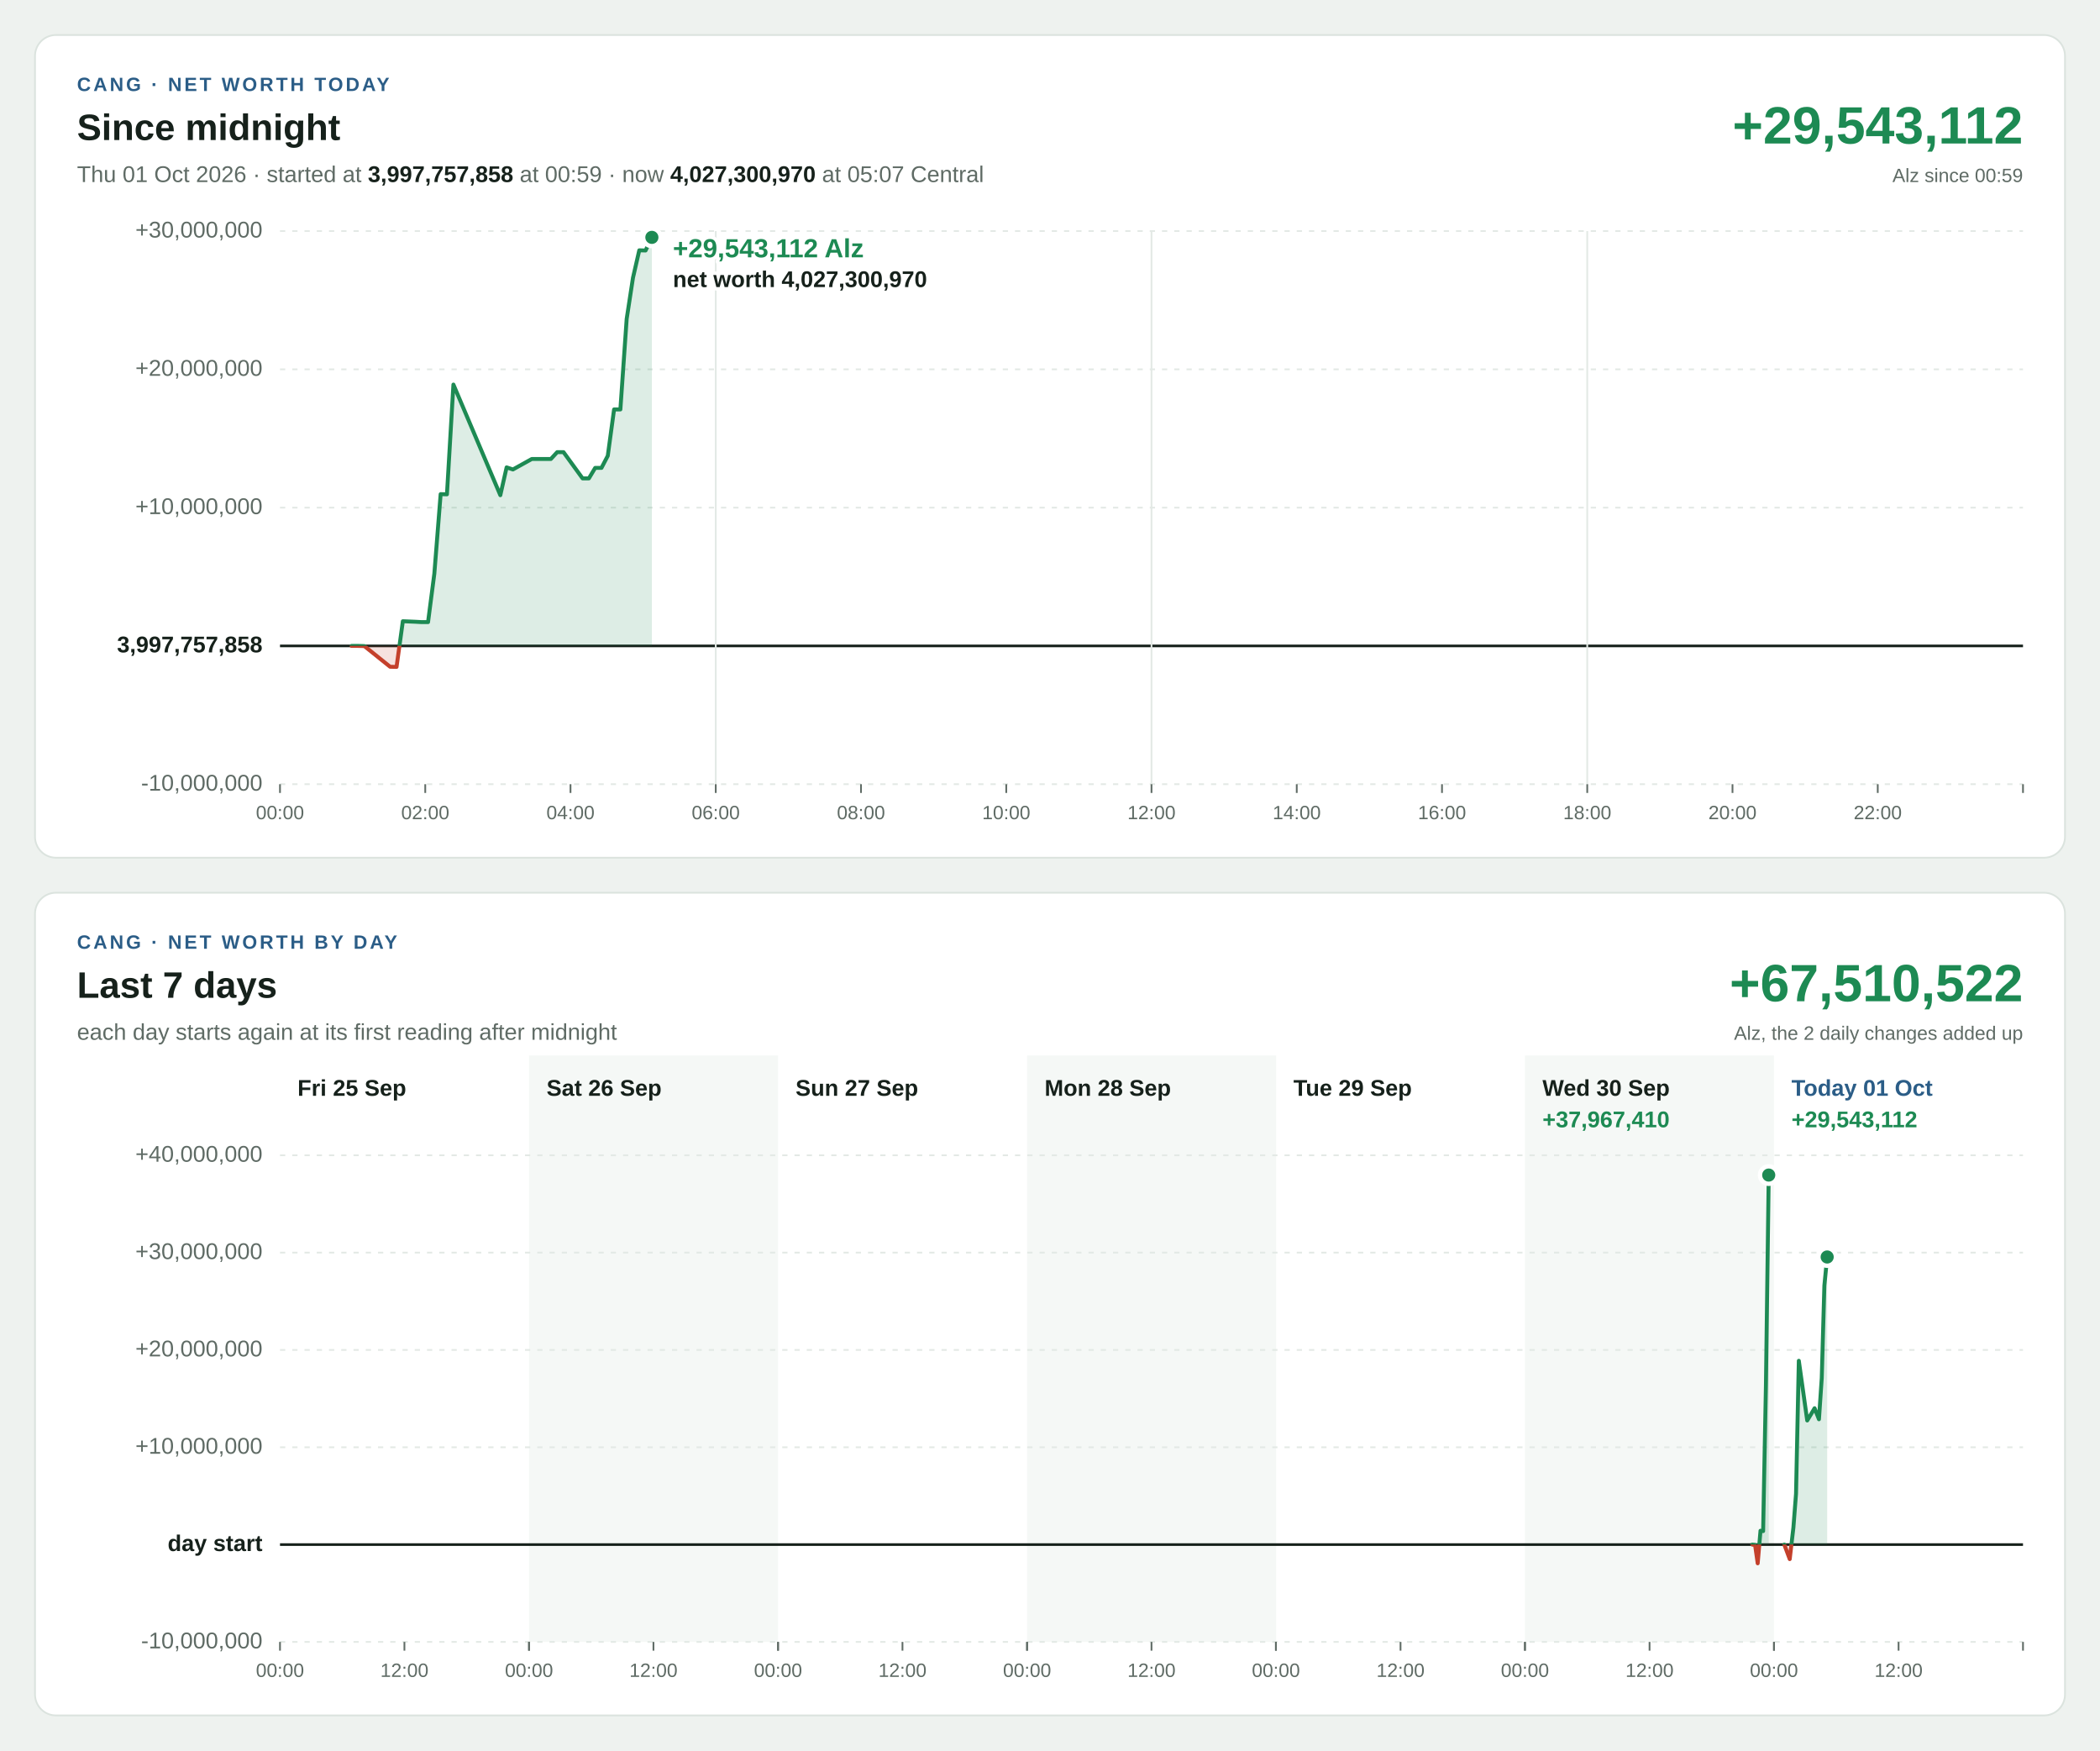
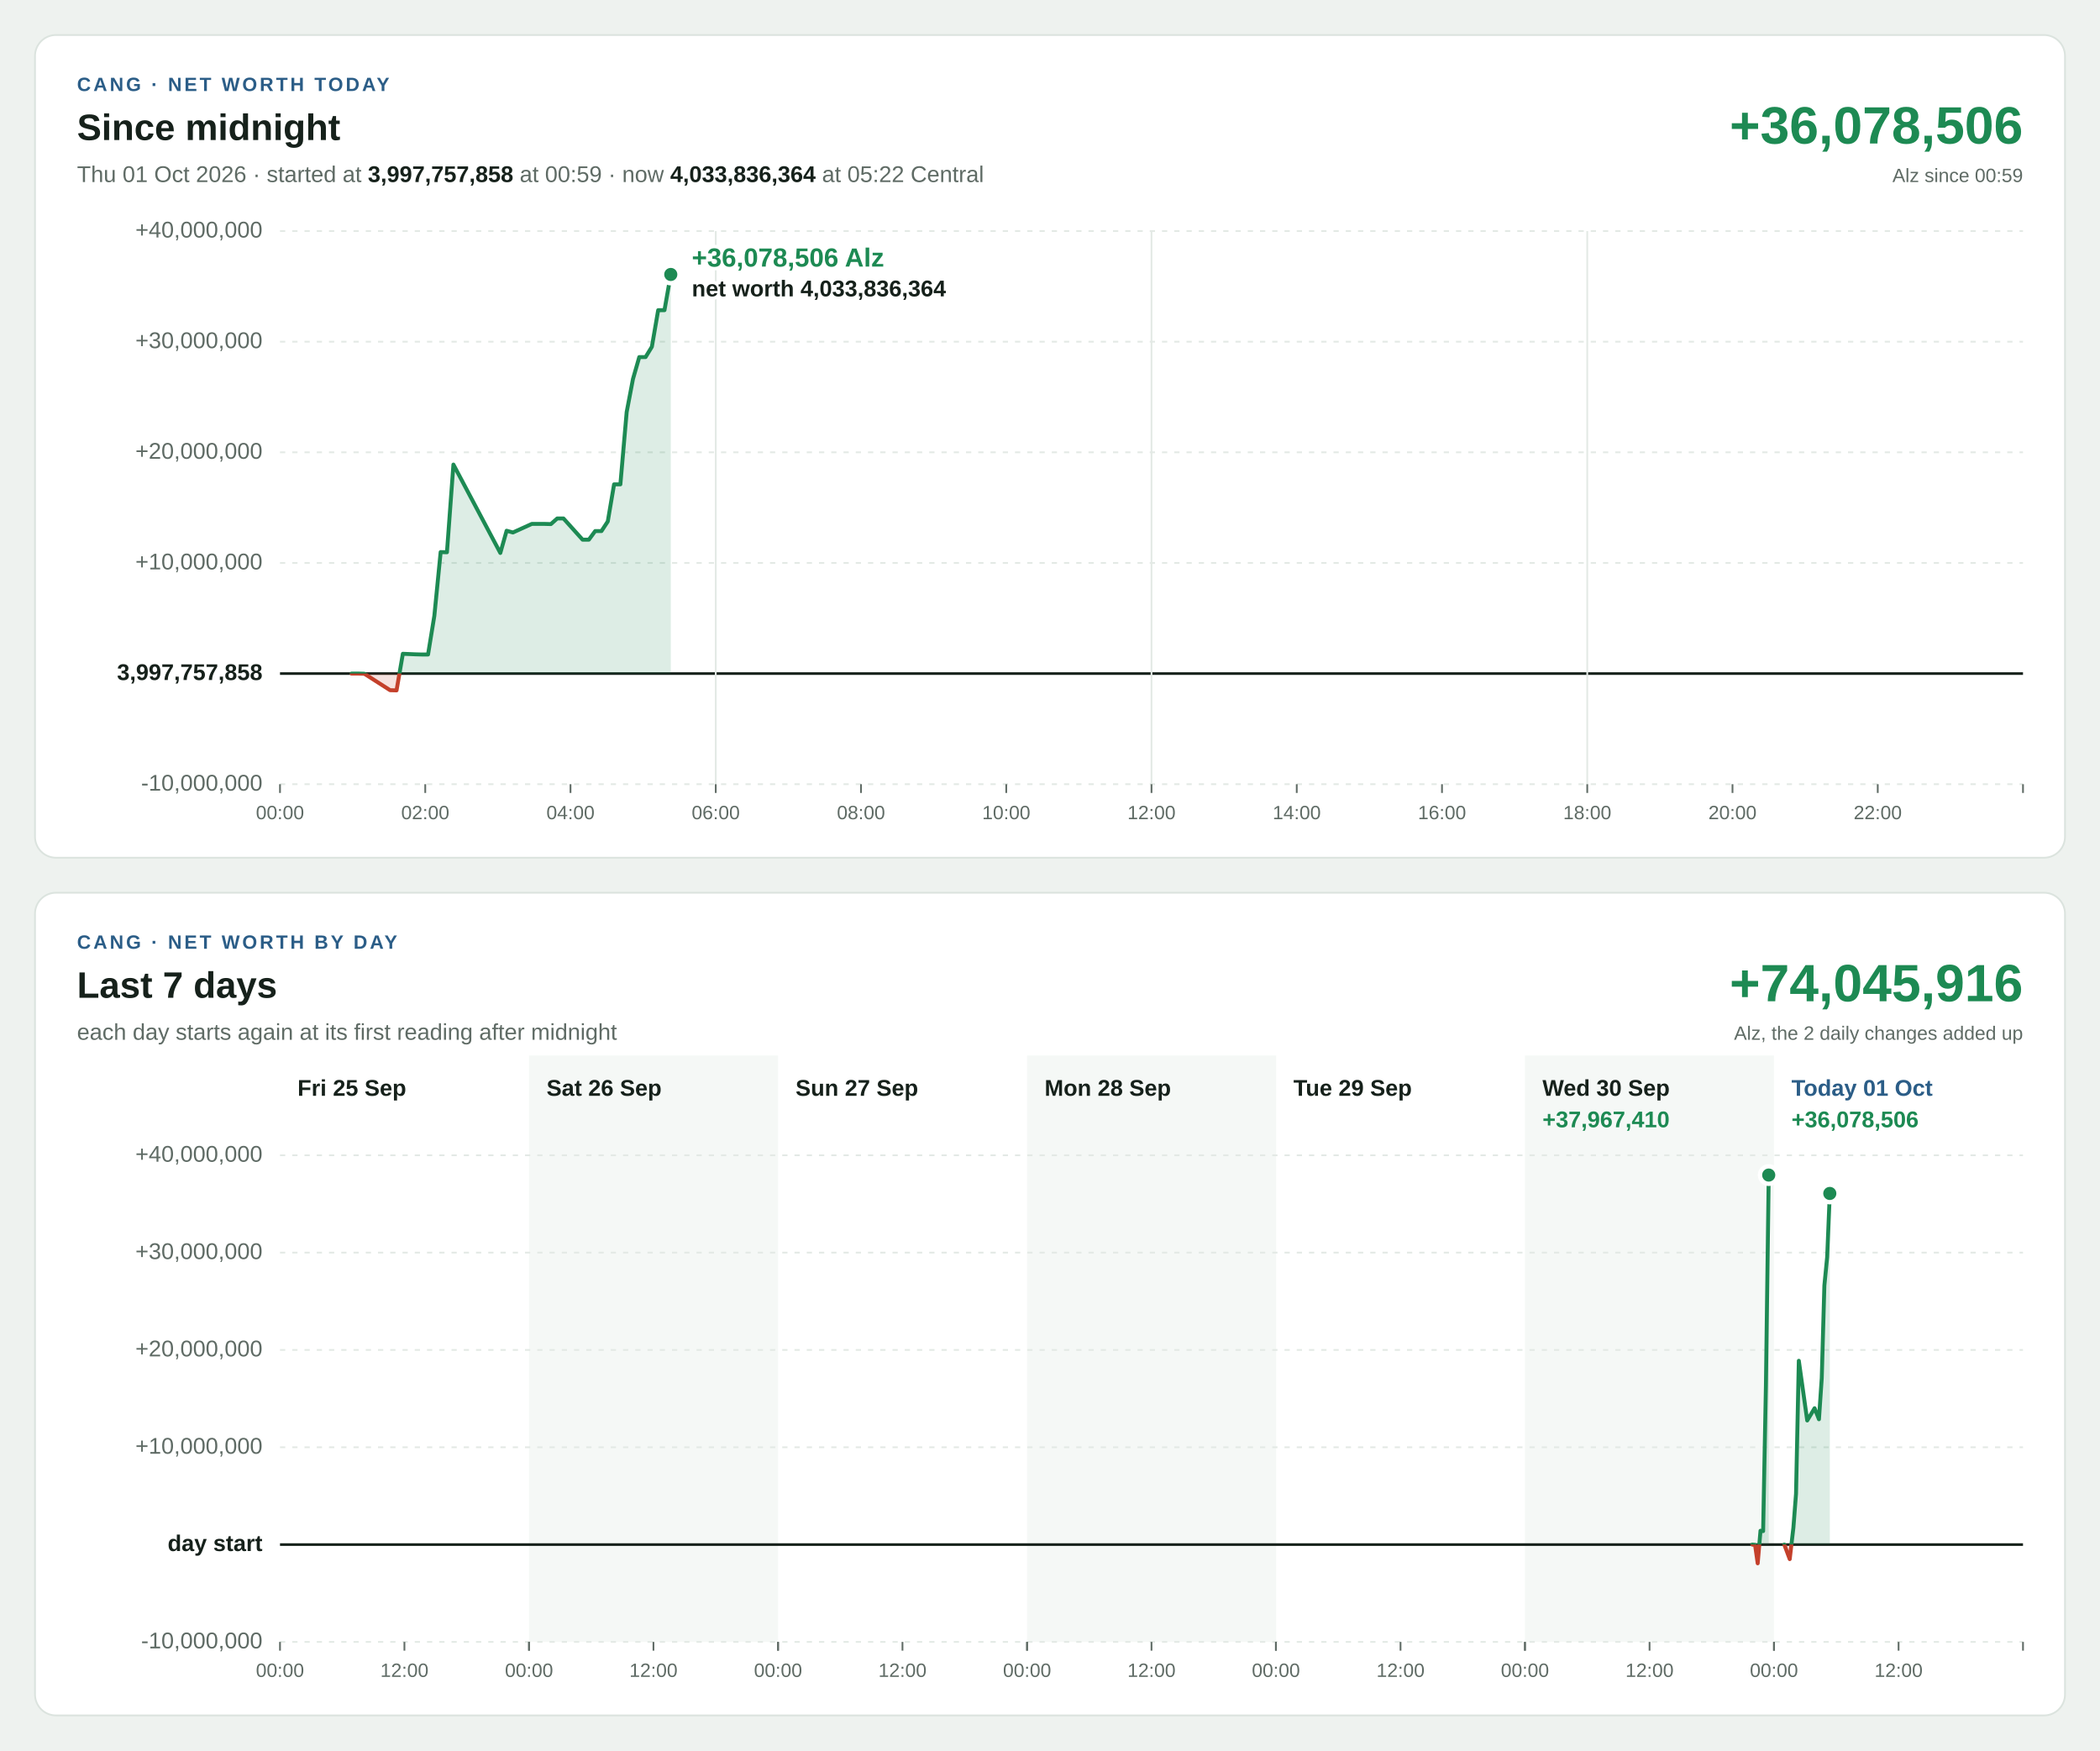
<svg xmlns="http://www.w3.org/2000/svg" width="1200" height="1000" viewBox="0 0 1200 1000" font-family="Segoe UI, Helvetica Neue, Arial, sans-serif" font-size="13" style="font-variant-numeric: tabular-nums">
  <rect width="1200" height="1000" fill="#eef2ef" />
  <g transform="translate(20,20)">
    <rect width="1160" height="470" rx="12" fill="#ffffff" stroke="#dbe3de" />
    <text x="24" y="32" font-size="11" font-weight="700" letter-spacing="1.4" fill="#2b5d87">CANG · NET WORTH TODAY</text>
    <text x="24" y="60" font-size="21" font-weight="700" fill="#16211b">Since midnight</text>
-     <text x="24" y="84" fill="#5f6b65">Thu 01 Oct 2026 · started at <tspan font-weight="700" fill="#16211b">3,997,757,858</tspan> at 00:59 · now <tspan font-weight="700" fill="#16211b">4,027,300,970</tspan> at 05:07 Central</text>
-     <text x="1136" y="62" font-size="30" font-weight="700" text-anchor="end" fill="#1d8a53">+29,543,112</text>
+     <text x="24" y="84" fill="#5f6b65">Thu 01 Oct 2026 · started at <tspan font-weight="700" fill="#16211b">3,997,757,858</tspan> at 00:59 · now <tspan font-weight="700" fill="#16211b">4,033,836,364</tspan> at 05:22 Central</text>
+     <text x="1136" y="62" font-size="30" font-weight="700" text-anchor="end" fill="#1d8a53">+36,078,506</text>
    <text x="1136" y="84" font-size="11" text-anchor="end" fill="#5f6b65">Alz since 00:59</text>
    <line x1="140" x2="1136" y1="428.0" y2="428.0" stroke="#e3e9e5" stroke-width="1" stroke-dasharray="3 4" />
    <text x="130" y="428.0" text-anchor="end" dominant-baseline="middle" font-weight="400" fill="#5f6b65">-10,000,000</text>
-     <line x1="140" x2="1136" y1="349.0" y2="349.0" stroke="#16211b" stroke-width="1.5" />
-     <text x="130" y="349.0" text-anchor="end" dominant-baseline="middle" font-weight="700" fill="#16211b">3,997,757,858</text>
-     <line x1="140" x2="1136" y1="270.0" y2="270.0" stroke="#e3e9e5" stroke-width="1" stroke-dasharray="3 4" />
-     <text x="130" y="270.0" text-anchor="end" dominant-baseline="middle" font-weight="400" fill="#5f6b65">+10,000,000</text>
-     <line x1="140" x2="1136" y1="191.0" y2="191.0" stroke="#e3e9e5" stroke-width="1" stroke-dasharray="3 4" />
-     <text x="130" y="191.0" text-anchor="end" dominant-baseline="middle" font-weight="400" fill="#5f6b65">+20,000,000</text>
+     <line x1="140" x2="1136" y1="364.8" y2="364.8" stroke="#16211b" stroke-width="1.5" />
+     <text x="130" y="364.8" text-anchor="end" dominant-baseline="middle" font-weight="700" fill="#16211b">3,997,757,858</text>
+     <line x1="140" x2="1136" y1="301.6" y2="301.6" stroke="#e3e9e5" stroke-width="1" stroke-dasharray="3 4" />
+     <text x="130" y="301.6" text-anchor="end" dominant-baseline="middle" font-weight="400" fill="#5f6b65">+10,000,000</text>
+     <line x1="140" x2="1136" y1="238.4" y2="238.4" stroke="#e3e9e5" stroke-width="1" stroke-dasharray="3 4" />
+     <text x="130" y="238.4" text-anchor="end" dominant-baseline="middle" font-weight="400" fill="#5f6b65">+20,000,000</text>
+     <line x1="140" x2="1136" y1="175.2" y2="175.2" stroke="#e3e9e5" stroke-width="1" stroke-dasharray="3 4" />
+     <text x="130" y="175.2" text-anchor="end" dominant-baseline="middle" font-weight="400" fill="#5f6b65">+30,000,000</text>
    <line x1="140" x2="1136" y1="112.0" y2="112.0" stroke="#e3e9e5" stroke-width="1" stroke-dasharray="3 4" />
-     <text x="130" y="112.0" text-anchor="end" dominant-baseline="middle" font-weight="400" fill="#5f6b65">+30,000,000</text>
+     <text x="130" y="112.0" text-anchor="end" dominant-baseline="middle" font-weight="400" fill="#5f6b65">+40,000,000</text>
    <line x1="140.0" x2="140.0" y1="428" y2="433" stroke="#5f6b65" stroke-width="1" />
    <text x="140.0" y="448" font-size="11" text-anchor="middle" fill="#5f6b65">00:00</text>
    <line x1="223.0" x2="223.0" y1="428" y2="433" stroke="#5f6b65" stroke-width="1" />
    <text x="223.0" y="448" font-size="11" text-anchor="middle" fill="#5f6b65">02:00</text>
    <line x1="306.0" x2="306.0" y1="428" y2="433" stroke="#5f6b65" stroke-width="1" />
    <text x="306.0" y="448" font-size="11" text-anchor="middle" fill="#5f6b65">04:00</text>
    <line x1="389.0" x2="389.0" y1="112" y2="428" stroke="#e3e9e5" stroke-width="1" />
    <line x1="389.0" x2="389.0" y1="428" y2="433" stroke="#5f6b65" stroke-width="1" />
    <text x="389.0" y="448" font-size="11" text-anchor="middle" fill="#5f6b65">06:00</text>
    <line x1="472.0" x2="472.0" y1="428" y2="433" stroke="#5f6b65" stroke-width="1" />
    <text x="472.0" y="448" font-size="11" text-anchor="middle" fill="#5f6b65">08:00</text>
    <line x1="555.0" x2="555.0" y1="428" y2="433" stroke="#5f6b65" stroke-width="1" />
    <text x="555.0" y="448" font-size="11" text-anchor="middle" fill="#5f6b65">10:00</text>
    <line x1="638.0" x2="638.0" y1="112" y2="428" stroke="#e3e9e5" stroke-width="1" />
    <line x1="638.0" x2="638.0" y1="428" y2="433" stroke="#5f6b65" stroke-width="1" />
    <text x="638.0" y="448" font-size="11" text-anchor="middle" fill="#5f6b65">12:00</text>
    <line x1="721.0" x2="721.0" y1="428" y2="433" stroke="#5f6b65" stroke-width="1" />
    <text x="721.0" y="448" font-size="11" text-anchor="middle" fill="#5f6b65">14:00</text>
    <line x1="804.0" x2="804.0" y1="428" y2="433" stroke="#5f6b65" stroke-width="1" />
    <text x="804.0" y="448" font-size="11" text-anchor="middle" fill="#5f6b65">16:00</text>
    <line x1="887.0" x2="887.0" y1="112" y2="428" stroke="#e3e9e5" stroke-width="1" />
    <line x1="887.0" x2="887.0" y1="428" y2="433" stroke="#5f6b65" stroke-width="1" />
    <text x="887.0" y="448" font-size="11" text-anchor="middle" fill="#5f6b65">18:00</text>
    <line x1="970.0" x2="970.0" y1="428" y2="433" stroke="#5f6b65" stroke-width="1" />
    <text x="970.0" y="448" font-size="11" text-anchor="middle" fill="#5f6b65">20:00</text>
    <line x1="1053.0" x2="1053.0" y1="428" y2="433" stroke="#5f6b65" stroke-width="1" />
    <text x="1053.0" y="448" font-size="11" text-anchor="middle" fill="#5f6b65">22:00</text>
    <line x1="1136.0" x2="1136.0" y1="428" y2="433" stroke="#5f6b65" stroke-width="1" />
    <defs>
-       <path id="shape-today" d="M180.9 349.0L180.9 349.0L184.6 349.0L188.2 349.1L202.9 360.9L206.6 361.0L210.2 334.9L217.3 335.2L220.9 335.4L224.6 335.4L228.2 307.7L231.8 262.3L235.4 262.4L239.1 199.7L265.9 262.9L269.5 247.0L273.1 248.2L283.9 242.2L287.5 242.2L291.2 242.2L294.8 242.2L298.4 238.3L302.0 238.3L312.9 253.3L316.5 253.3L320.1 247.3L323.7 247.3L327.3 240.4L330.9 213.9L334.5 213.9L338.1 162.2L341.7 138.7L345.3 123.0L348.9 123.1L352.5 115.6L352.5 349.0Z" />
-       <path id="line-today" d="M180.9 349.0L184.6 349.0L188.2 349.1L202.9 360.9L206.6 361.0L210.2 334.9L217.3 335.2L220.9 335.4L224.6 335.4L228.2 307.7L231.8 262.3L235.4 262.4L239.1 199.7L265.9 262.9L269.5 247.0L273.1 248.2L283.9 242.2L287.5 242.2L291.2 242.2L294.8 242.2L298.4 238.3L302.0 238.3L312.9 253.3L316.5 253.3L320.1 247.3L323.7 247.3L327.3 240.4L330.9 213.9L334.5 213.9L338.1 162.2L341.7 138.7L345.3 123.0L348.9 123.1L352.5 115.6" />
+       <path id="shape-today" d="M180.9 364.8L180.9 364.8L184.6 364.8L188.2 364.9L202.9 374.3L206.6 374.4L210.2 353.5L217.3 353.8L220.9 353.9L224.6 353.9L228.2 331.8L231.8 295.4L235.4 295.5L239.1 245.4L265.9 295.9L269.5 283.2L273.1 284.2L283.9 279.3L287.5 279.3L291.2 279.3L294.8 279.4L298.4 276.2L302.0 276.2L312.9 288.3L316.5 288.3L320.1 283.4L323.7 283.4L327.3 277.9L330.9 256.7L334.5 256.7L338.1 215.4L341.7 196.5L345.3 184.0L348.9 184.0L352.5 178.1L356.1 157.2L359.7 157.2L363.3 136.8L363.3 364.8Z" />
+       <path id="line-today" d="M180.9 364.8L184.6 364.8L188.2 364.9L202.9 374.3L206.6 374.4L210.2 353.5L217.3 353.8L220.9 353.9L224.6 353.9L228.2 331.8L231.8 295.4L235.4 295.5L239.1 245.4L265.9 295.9L269.5 283.2L273.1 284.2L283.9 279.3L287.5 279.3L291.2 279.3L294.8 279.4L298.4 276.2L302.0 276.2L312.9 288.3L316.5 288.3L320.1 283.4L323.7 283.4L327.3 277.9L330.9 256.7L334.5 256.7L338.1 215.4L341.7 196.5L345.3 184.0L348.9 184.0L352.5 178.1L356.1 157.2L359.7 157.2L363.3 136.8" />
      <clipPath id="up-today">
-         <rect x="140" y="112" width="996" height="237.0" />
+         <rect x="140" y="112" width="996" height="252.8" />
      </clipPath>
      <clipPath id="down-today">
-         <rect x="140" y="349.0" width="996" height="79.0" />
+         <rect x="140" y="364.8" width="996" height="63.2" />
      </clipPath>
    </defs>
    <use href="#shape-today" fill="#1d8a53" fill-opacity="0.15" clip-path="url(#up-today)" />
    <use href="#line-today" fill="none" stroke="#1d8a53" stroke-width="2.25" stroke-linejoin="round" stroke-linecap="round" clip-path="url(#up-today)" />
    <use href="#shape-today" fill="#c4402b" fill-opacity="0.15" clip-path="url(#down-today)" />
    <use href="#line-today" fill="none" stroke="#c4402b" stroke-width="2.25" stroke-linejoin="round" stroke-linecap="round" clip-path="url(#down-today)" />
-     <circle cx="352.5" cy="115.6" r="5" fill="#1d8a53" stroke="#ffffff" stroke-width="2.5" />
-     <text x="364.5" y="127.0" text-anchor="start" font-size="15" font-weight="700" fill="#1d8a53" stroke="#ffffff" stroke-width="4" stroke-linejoin="round" paint-order="stroke">+29,543,112 Alz</text>
-     <text x="364.5" y="144.0" text-anchor="start" font-size="13" font-weight="600" fill="#16211b" stroke="#ffffff" stroke-width="4" stroke-linejoin="round" paint-order="stroke">net worth 4,027,300,970</text>
+     <circle cx="363.3" cy="136.8" r="5" fill="#1d8a53" stroke="#ffffff" stroke-width="2.5" />
+     <text x="375.3" y="132.3" text-anchor="start" font-size="15" font-weight="700" fill="#1d8a53" stroke="#ffffff" stroke-width="4" stroke-linejoin="round" paint-order="stroke">+36,078,506 Alz</text>
+     <text x="375.3" y="149.3" text-anchor="start" font-size="13" font-weight="600" fill="#16211b" stroke="#ffffff" stroke-width="4" stroke-linejoin="round" paint-order="stroke">net worth 4,033,836,364</text>
  </g>
  <g transform="translate(20,510)">
    <rect width="1160" height="470" rx="12" fill="#ffffff" stroke="#dbe3de" />
    <text x="24" y="32" font-size="11" font-weight="700" letter-spacing="1.4" fill="#2b5d87">CANG · NET WORTH BY DAY</text>
    <text x="24" y="60" font-size="21" font-weight="700" fill="#16211b">Last 7 days</text>
    <text x="24" y="84" fill="#5f6b65">each day starts again at its first reading after midnight</text>
-     <text x="1136" y="62" font-size="30" font-weight="700" text-anchor="end" fill="#1d8a53">+67,510,522</text>
+     <text x="1136" y="62" font-size="30" font-weight="700" text-anchor="end" fill="#1d8a53">+74,045,916</text>
    <text x="1136" y="84" font-size="11" text-anchor="end" fill="#5f6b65">Alz, the 2 daily changes added up</text>
    <rect x="282.3" y="93" width="142.3" height="335" fill="#f5f8f6" />
    <rect x="566.9" y="93" width="142.3" height="335" fill="#f5f8f6" />
    <rect x="851.4" y="93" width="142.3" height="335" fill="#f5f8f6" />
    <line x1="140" x2="1136" y1="428.0" y2="428.0" stroke="#e3e9e5" stroke-width="1" stroke-dasharray="3 4" />
    <text x="130" y="428.0" text-anchor="end" dominant-baseline="middle" font-weight="400" fill="#5f6b65">-10,000,000</text>
    <line x1="140" x2="1136" y1="372.4" y2="372.4" stroke="#16211b" stroke-width="1.5" />
    <text x="130" y="372.4" text-anchor="end" dominant-baseline="middle" font-weight="700" fill="#16211b">day start</text>
    <line x1="140" x2="1136" y1="316.8" y2="316.8" stroke="#e3e9e5" stroke-width="1" stroke-dasharray="3 4" />
    <text x="130" y="316.8" text-anchor="end" dominant-baseline="middle" font-weight="400" fill="#5f6b65">+10,000,000</text>
    <line x1="140" x2="1136" y1="261.2" y2="261.2" stroke="#e3e9e5" stroke-width="1" stroke-dasharray="3 4" />
    <text x="130" y="261.2" text-anchor="end" dominant-baseline="middle" font-weight="400" fill="#5f6b65">+20,000,000</text>
    <line x1="140" x2="1136" y1="205.6" y2="205.6" stroke="#e3e9e5" stroke-width="1" stroke-dasharray="3 4" />
    <text x="130" y="205.6" text-anchor="end" dominant-baseline="middle" font-weight="400" fill="#5f6b65">+30,000,000</text>
    <line x1="140" x2="1136" y1="150.0" y2="150.0" stroke="#e3e9e5" stroke-width="1" stroke-dasharray="3 4" />
    <text x="130" y="150.0" text-anchor="end" dominant-baseline="middle" font-weight="400" fill="#5f6b65">+40,000,000</text>
    <text x="150.0" y="116" font-weight="700" fill="#16211b">Fri 25 Sep</text>
    <line x1="140.0" x2="140.0" y1="428" y2="433" stroke="#5f6b65" stroke-width="1" />
    <text x="140.0" y="448" font-size="11" text-anchor="middle" fill="#5f6b65">00:00</text>
    <line x1="211.1" x2="211.1" y1="428" y2="433" stroke="#5f6b65" stroke-width="1" />
    <text x="211.1" y="448" font-size="11" text-anchor="middle" fill="#5f6b65">12:00</text>
    <line x1="282.3" x2="282.3" y1="428" y2="433" stroke="#5f6b65" stroke-width="1" />
    <text x="292.3" y="116" font-weight="700" fill="#16211b">Sat 26 Sep</text>
    <line x1="282.3" x2="282.3" y1="428" y2="433" stroke="#5f6b65" stroke-width="1" />
    <text x="282.3" y="448" font-size="11" text-anchor="middle" fill="#5f6b65">00:00</text>
    <line x1="353.4" x2="353.4" y1="428" y2="433" stroke="#5f6b65" stroke-width="1" />
    <text x="353.4" y="448" font-size="11" text-anchor="middle" fill="#5f6b65">12:00</text>
    <line x1="424.6" x2="424.6" y1="428" y2="433" stroke="#5f6b65" stroke-width="1" />
    <text x="434.6" y="116" font-weight="700" fill="#16211b">Sun 27 Sep</text>
    <line x1="424.6" x2="424.6" y1="428" y2="433" stroke="#5f6b65" stroke-width="1" />
    <text x="424.6" y="448" font-size="11" text-anchor="middle" fill="#5f6b65">00:00</text>
    <line x1="495.7" x2="495.7" y1="428" y2="433" stroke="#5f6b65" stroke-width="1" />
    <text x="495.7" y="448" font-size="11" text-anchor="middle" fill="#5f6b65">12:00</text>
    <line x1="566.9" x2="566.9" y1="428" y2="433" stroke="#5f6b65" stroke-width="1" />
    <text x="576.9" y="116" font-weight="700" fill="#16211b">Mon 28 Sep</text>
    <line x1="566.9" x2="566.9" y1="428" y2="433" stroke="#5f6b65" stroke-width="1" />
    <text x="566.9" y="448" font-size="11" text-anchor="middle" fill="#5f6b65">00:00</text>
    <line x1="638.0" x2="638.0" y1="428" y2="433" stroke="#5f6b65" stroke-width="1" />
    <text x="638.0" y="448" font-size="11" text-anchor="middle" fill="#5f6b65">12:00</text>
    <line x1="709.1" x2="709.1" y1="428" y2="433" stroke="#5f6b65" stroke-width="1" />
    <text x="719.1" y="116" font-weight="700" fill="#16211b">Tue 29 Sep</text>
    <line x1="709.1" x2="709.1" y1="428" y2="433" stroke="#5f6b65" stroke-width="1" />
    <text x="709.1" y="448" font-size="11" text-anchor="middle" fill="#5f6b65">00:00</text>
    <line x1="780.3" x2="780.3" y1="428" y2="433" stroke="#5f6b65" stroke-width="1" />
    <text x="780.3" y="448" font-size="11" text-anchor="middle" fill="#5f6b65">12:00</text>
    <line x1="851.4" x2="851.4" y1="428" y2="433" stroke="#5f6b65" stroke-width="1" />
    <text x="861.4" y="116" font-weight="700" fill="#16211b">Wed 30 Sep</text>
    <line x1="851.4" x2="851.4" y1="428" y2="433" stroke="#5f6b65" stroke-width="1" />
    <text x="851.4" y="448" font-size="11" text-anchor="middle" fill="#5f6b65">00:00</text>
    <line x1="922.6" x2="922.6" y1="428" y2="433" stroke="#5f6b65" stroke-width="1" />
    <text x="922.6" y="448" font-size="11" text-anchor="middle" fill="#5f6b65">12:00</text>
    <line x1="993.7" x2="993.7" y1="428" y2="433" stroke="#5f6b65" stroke-width="1" />
    <text x="861.4" y="134" font-weight="700" fill="#1d8a53">+37,967,410</text>
    <defs>
      <path id="shape-day5" d="M981.3 372.4L981.3 372.4L982.9 372.6L984.4 383.1L986.0 364.5L987.5 364.7L989.1 281.4L990.7 161.3L990.7 372.4Z" />
      <path id="line-day5" d="M981.3 372.4L982.9 372.6L984.4 383.1L986.0 364.5L987.5 364.7L989.1 281.4L990.7 161.3" />
      <clipPath id="up-day5">
        <rect x="140" y="150" width="996" height="222.4" />
      </clipPath>
      <clipPath id="down-day5">
        <rect x="140" y="372.4" width="996" height="55.6" />
      </clipPath>
    </defs>
    <use href="#shape-day5" fill="#1d8a53" fill-opacity="0.15" clip-path="url(#up-day5)" />
    <use href="#line-day5" fill="none" stroke="#1d8a53" stroke-width="2.25" stroke-linejoin="round" stroke-linecap="round" clip-path="url(#up-day5)" />
    <use href="#shape-day5" fill="#c4402b" fill-opacity="0.15" clip-path="url(#down-day5)" />
    <use href="#line-day5" fill="none" stroke="#c4402b" stroke-width="2.25" stroke-linejoin="round" stroke-linecap="round" clip-path="url(#down-day5)" />
    <circle cx="990.7" cy="161.3" r="5" fill="#1d8a53" stroke="#ffffff" stroke-width="2.5" />
    <text x="1003.7" y="116" font-weight="700" fill="#2b5d87">Today 01 Oct</text>
    <line x1="993.7" x2="993.7" y1="428" y2="433" stroke="#5f6b65" stroke-width="1" />
    <text x="993.7" y="448" font-size="11" text-anchor="middle" fill="#5f6b65">00:00</text>
    <line x1="1064.9" x2="1064.9" y1="428" y2="433" stroke="#5f6b65" stroke-width="1" />
    <text x="1064.9" y="448" font-size="11" text-anchor="middle" fill="#5f6b65">12:00</text>
    <line x1="1136.0" x2="1136.0" y1="428" y2="433" stroke="#5f6b65" stroke-width="1" />
-     <text x="1003.7" y="134" font-weight="700" fill="#1d8a53">+29,543,112</text>
+     <text x="1003.7" y="134" font-weight="700" fill="#1d8a53">+36,078,506</text>
    <defs>
-       <path id="shape-day6" d="M999.6 372.4L999.6 372.4L1002.7 380.7L1004.8 362.7L1006.3 343.4L1007.9 267.4L1012.7 301.5L1015.3 297.2L1016.9 294.5L1019.4 300.8L1021.0 277.3L1022.5 224.4L1024.1 208.1L1024.1 372.4Z" />
-       <path id="line-day6" d="M999.6 372.4L1002.7 380.7L1004.8 362.7L1006.3 343.4L1007.9 267.4L1012.7 301.5L1015.3 297.2L1016.9 294.5L1019.4 300.8L1021.0 277.3L1022.5 224.4L1024.1 208.1" />
+       <path id="shape-day6" d="M999.6 372.4L999.6 372.4L1002.7 380.7L1004.8 362.7L1006.3 343.4L1007.9 267.4L1012.7 301.5L1015.3 297.2L1016.9 294.5L1019.4 300.8L1021.0 277.3L1022.5 224.4L1024.1 208.1L1025.6 171.8L1025.6 372.4Z" />
+       <path id="line-day6" d="M999.6 372.4L1002.7 380.7L1004.8 362.7L1006.3 343.4L1007.9 267.4L1012.7 301.5L1015.3 297.2L1016.9 294.5L1019.4 300.8L1021.0 277.3L1022.5 224.4L1024.1 208.1L1025.6 171.8" />
      <clipPath id="up-day6">
        <rect x="140" y="150" width="996" height="222.4" />
      </clipPath>
      <clipPath id="down-day6">
        <rect x="140" y="372.4" width="996" height="55.6" />
      </clipPath>
    </defs>
    <use href="#shape-day6" fill="#1d8a53" fill-opacity="0.15" clip-path="url(#up-day6)" />
    <use href="#line-day6" fill="none" stroke="#1d8a53" stroke-width="2.25" stroke-linejoin="round" stroke-linecap="round" clip-path="url(#up-day6)" />
    <use href="#shape-day6" fill="#c4402b" fill-opacity="0.15" clip-path="url(#down-day6)" />
    <use href="#line-day6" fill="none" stroke="#c4402b" stroke-width="2.25" stroke-linejoin="round" stroke-linecap="round" clip-path="url(#down-day6)" />
-     <circle cx="1024.1" cy="208.1" r="5" fill="#1d8a53" stroke="#ffffff" stroke-width="2.5" />
+     <circle cx="1025.6" cy="171.8" r="5" fill="#1d8a53" stroke="#ffffff" stroke-width="2.5" />
  </g>
</svg>
